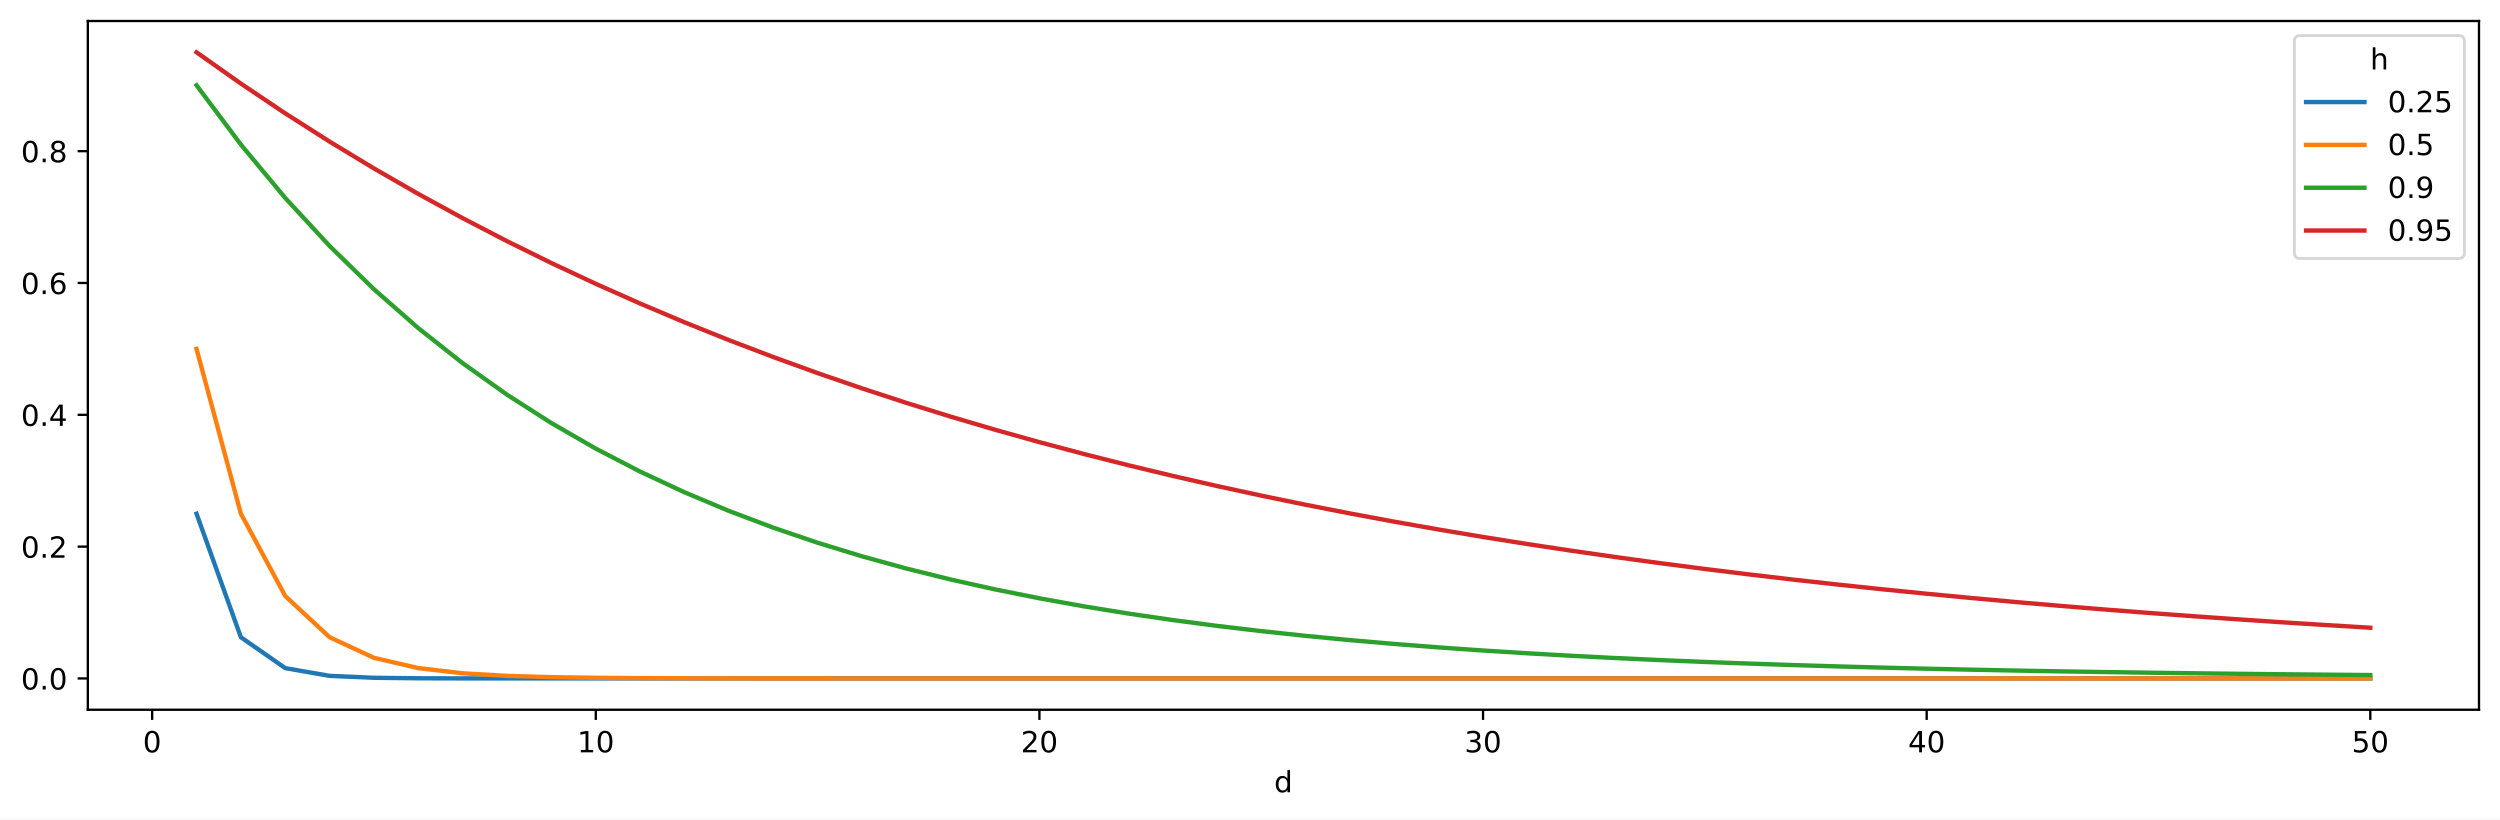
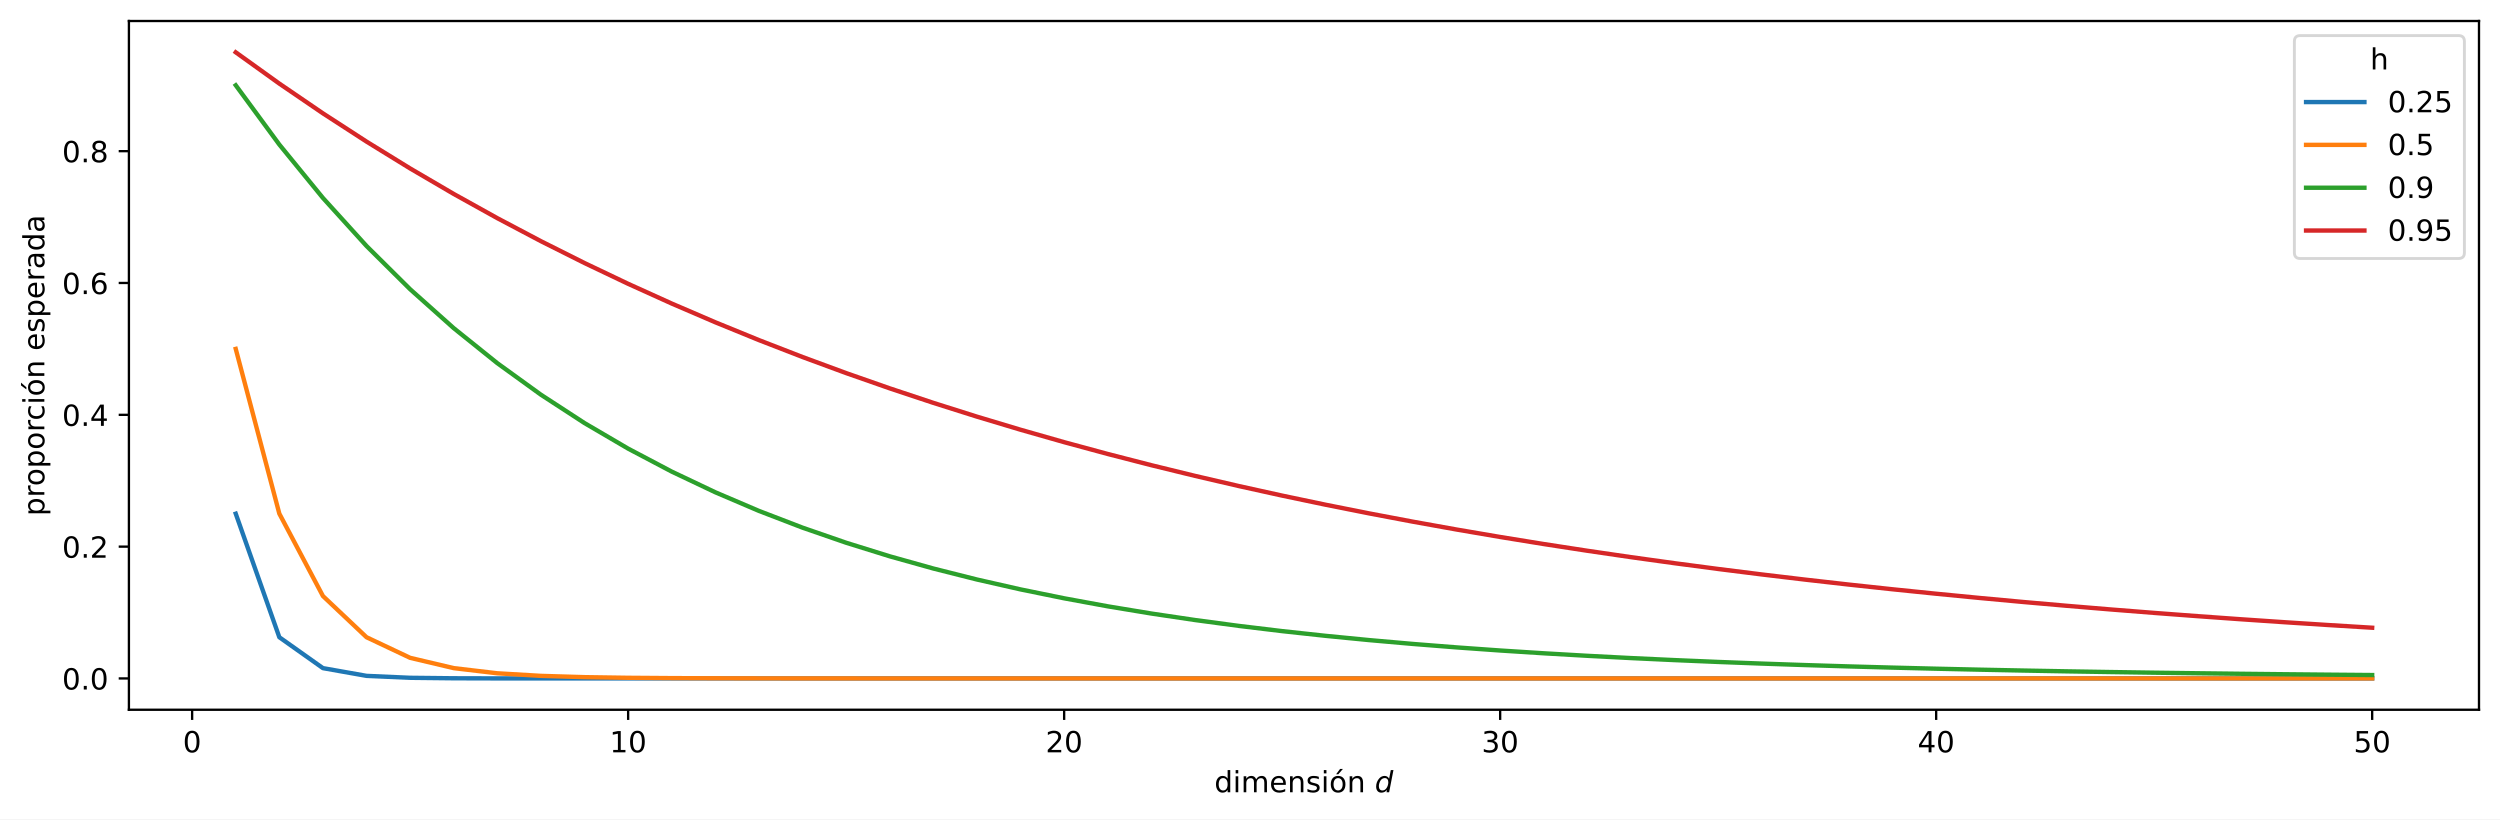
<svg xmlns="http://www.w3.org/2000/svg" xmlns:xlink="http://www.w3.org/1999/xlink" width="856.8pt" height="280.8pt" viewBox="0 0 856.8 280.8" version="1.1">
  <defs>
    <style type="text/css">*{stroke-linejoin: round; stroke-linecap: butt}</style>
  </defs>
  <g id="figure_1">
    <g id="patch_1">
      <path d="M 0 280.8  L 856.8 280.8  L 856.8 0  L 0 0  z " style="fill: #ffffff" />
    </g>
    <g id="axes_1">
      <g id="patch_2">
-         <path d="M 30.103 243.244  L 849.6 243.244  L 849.6 7.2  L 30.103 7.2  z " style="fill: #ffffff" />
+         <path d="M 44.181 243.244  L 849.6 243.244  L 849.6 7.2  L 44.181 7.2  z " style="fill: #ffffff" />
      </g>
      <g id="matplotlib.axis_1">
        <g id="xtick_1">
          <g id="line2d_1">
            <defs>
              <path id="m38f3b05bbe" d="M 0 0  L 0 3.5  " style="stroke: #000000; stroke-width: 0.8" />
            </defs>
            <g>
-               <use xlink:href="#m38f3b05bbe" x="52.149" y="243.244" style="stroke: #000000; stroke-width: 0.8" />
+               <use xlink:href="#m38f3b05bbe" x="65.848" y="243.244" style="stroke: #000000; stroke-width: 0.8" />
            </g>
          </g>
          <g id="text_1">
-             <g transform="translate(48.96771 257.8422) scale(0.1 -0.1)">
+             <g transform="translate(62.66711 257.8422) scale(0.1 -0.1)">
              <defs>
                <path id="DejaVuSans-30" d="M 2034 4250  Q 1547 4250 1301 3770  Q 1056 3291 1056 2328  Q 1056 1369 1301 889  Q 1547 409 2034 409  Q 2525 409 2770 889  Q 3016 1369 3016 2328  Q 3016 3291 2770 3770  Q 2525 4250 2034 4250  z M 2034 4750  Q 2819 4750 3233 4129  Q 3647 3509 3647 2328  Q 3647 1150 3233 529  Q 2819 -91 2034 -91  Q 1250 -91 836 529  Q 422 1150 422 2328  Q 422 3509 836 4129  Q 1250 4750 2034 4750  z " transform="scale(0.015625)" />
              </defs>
              <use xlink:href="#DejaVuSans-30" />
            </g>
          </g>
        </g>
        <g id="xtick_2">
          <g id="line2d_2">
            <g>
-               <use xlink:href="#m38f3b05bbe" x="204.189" y="243.244" style="stroke: #000000; stroke-width: 0.8" />
+               <use xlink:href="#m38f3b05bbe" x="215.277" y="243.244" style="stroke: #000000; stroke-width: 0.8" />
            </g>
          </g>
          <g id="text_2">
-             <g transform="translate(197.8267 257.8422) scale(0.1 -0.1)">
+             <g transform="translate(208.9142 257.8422) scale(0.1 -0.1)">
              <defs>
                <path id="DejaVuSans-31" d="M 794 531  L 1825 531  L 1825 4091  L 703 3866  L 703 4441  L 1819 4666  L 2450 4666  L 2450 531  L 3481 531  L 3481 0  L 794 0  L 794 531  z " transform="scale(0.015625)" />
              </defs>
              <use xlink:href="#DejaVuSans-31" />
              <use xlink:href="#DejaVuSans-30" transform="translate(63.62305 0)" />
            </g>
          </g>
        </g>
        <g id="xtick_3">
          <g id="line2d_3">
            <g>
-               <use xlink:href="#m38f3b05bbe" x="356.229" y="243.244" style="stroke: #000000; stroke-width: 0.8" />
+               <use xlink:href="#m38f3b05bbe" x="364.705" y="243.244" style="stroke: #000000; stroke-width: 0.8" />
            </g>
          </g>
          <g id="text_3">
-             <g transform="translate(349.8669 257.8422) scale(0.1 -0.1)">
+             <g transform="translate(358.3425 257.8422) scale(0.1 -0.1)">
              <defs>
                <path id="DejaVuSans-32" d="M 1228 531  L 3431 531  L 3431 0  L 469 0  L 469 531  Q 828 903 1448 1529  Q 2069 2156 2228 2338  Q 2531 2678 2651 2914  Q 2772 3150 2772 3378  Q 2772 3750 2511 3984  Q 2250 4219 1831 4219  Q 1534 4219 1204 4116  Q 875 4013 500 3803  L 500 4441  Q 881 4594 1212 4672  Q 1544 4750 1819 4750  Q 2544 4750 2975 4387  Q 3406 4025 3406 3419  Q 3406 3131 3298 2873  Q 3191 2616 2906 2266  Q 2828 2175 2409 1742  Q 1991 1309 1228 531  z " transform="scale(0.015625)" />
              </defs>
              <use xlink:href="#DejaVuSans-32" />
              <use xlink:href="#DejaVuSans-30" transform="translate(63.62305 0)" />
            </g>
          </g>
        </g>
        <g id="xtick_4">
          <g id="line2d_4">
            <g>
-               <use xlink:href="#m38f3b05bbe" x="508.27" y="243.244" style="stroke: #000000; stroke-width: 0.8" />
+               <use xlink:href="#m38f3b05bbe" x="514.133" y="243.244" style="stroke: #000000; stroke-width: 0.8" />
            </g>
          </g>
          <g id="text_4">
-             <g transform="translate(501.9072 257.8422) scale(0.1 -0.1)">
+             <g transform="translate(507.7709 257.8422) scale(0.1 -0.1)">
              <defs>
                <path id="DejaVuSans-33" d="M 2597 2516  Q 3050 2419 3304 2112  Q 3559 1806 3559 1356  Q 3559 666 3084 287  Q 2609 -91 1734 -91  Q 1441 -91 1130 -33  Q 819 25 488 141  L 488 750  Q 750 597 1062 519  Q 1375 441 1716 441  Q 2309 441 2620 675  Q 2931 909 2931 1356  Q 2931 1769 2642 2001  Q 2353 2234 1838 2234  L 1294 2234  L 1294 2753  L 1863 2753  Q 2328 2753 2575 2939  Q 2822 3125 2822 3475  Q 2822 3834 2567 4026  Q 2313 4219 1838 4219  Q 1578 4219 1281 4162  Q 984 4106 628 3988  L 628 4550  Q 988 4650 1302 4700  Q 1616 4750 1894 4750  Q 2613 4750 3031 4423  Q 3450 4097 3450 3541  Q 3450 3153 3228 2886  Q 3006 2619 2597 2516  z " transform="scale(0.015625)" />
              </defs>
              <use xlink:href="#DejaVuSans-33" />
              <use xlink:href="#DejaVuSans-30" transform="translate(63.62305 0)" />
            </g>
          </g>
        </g>
        <g id="xtick_5">
          <g id="line2d_5">
            <g>
-               <use xlink:href="#m38f3b05bbe" x="660.31" y="243.244" style="stroke: #000000; stroke-width: 0.8" />
+               <use xlink:href="#m38f3b05bbe" x="663.562" y="243.244" style="stroke: #000000; stroke-width: 0.8" />
            </g>
          </g>
          <g id="text_5">
-             <g transform="translate(653.9474 257.8422) scale(0.1 -0.1)">
+             <g transform="translate(657.1992 257.8422) scale(0.1 -0.1)">
              <defs>
                <path id="DejaVuSans-34" d="M 2419 4116  L 825 1625  L 2419 1625  L 2419 4116  z M 2253 4666  L 3047 4666  L 3047 1625  L 3713 1625  L 3713 1100  L 3047 1100  L 3047 0  L 2419 0  L 2419 1100  L 313 1100  L 313 1709  L 2253 4666  z " transform="scale(0.015625)" />
              </defs>
              <use xlink:href="#DejaVuSans-34" />
              <use xlink:href="#DejaVuSans-30" transform="translate(63.62305 0)" />
            </g>
          </g>
        </g>
        <g id="xtick_6">
          <g id="line2d_6">
            <g>
-               <use xlink:href="#m38f3b05bbe" x="812.35" y="243.244" style="stroke: #000000; stroke-width: 0.8" />
+               <use xlink:href="#m38f3b05bbe" x="812.99" y="243.244" style="stroke: #000000; stroke-width: 0.8" />
            </g>
          </g>
          <g id="text_6">
-             <g transform="translate(805.9876 257.8422) scale(0.1 -0.1)">
+             <g transform="translate(806.6276 257.8422) scale(0.1 -0.1)">
              <defs>
                <path id="DejaVuSans-35" d="M 691 4666  L 3169 4666  L 3169 4134  L 1269 4134  L 1269 2991  Q 1406 3038 1543 3061  Q 1681 3084 1819 3084  Q 2600 3084 3056 2656  Q 3513 2228 3513 1497  Q 3513 744 3044 326  Q 2575 -91 1722 -91  Q 1428 -91 1123 -41  Q 819 9 494 109  L 494 744  Q 775 591 1075 516  Q 1375 441 1709 441  Q 2250 441 2565 725  Q 2881 1009 2881 1497  Q 2881 1984 2565 2268  Q 2250 2553 1709 2553  Q 1456 2553 1204 2497  Q 953 2441 691 2322  L 691 4666  z " transform="scale(0.015625)" />
              </defs>
              <use xlink:href="#DejaVuSans-35" />
              <use xlink:href="#DejaVuSans-30" transform="translate(63.62305 0)" />
            </g>
          </g>
        </g>
        <g id="text_7">
-           <g transform="translate(436.6773 271.5203) scale(0.1 -0.1)">
+           <g transform="translate(416.1906 271.5203) scale(0.1 -0.1)">
            <defs>
              <path id="DejaVuSans-64" d="M 2906 2969  L 2906 4863  L 3481 4863  L 3481 0  L 2906 0  L 2906 525  Q 2725 213 2448 61  Q 2172 -91 1784 -91  Q 1150 -91 751 415  Q 353 922 353 1747  Q 353 2572 751 3078  Q 1150 3584 1784 3584  Q 2172 3584 2448 3432  Q 2725 3281 2906 2969  z M 947 1747  Q 947 1113 1208 752  Q 1469 391 1925 391  Q 2381 391 2643 752  Q 2906 1113 2906 1747  Q 2906 2381 2643 2742  Q 2381 3103 1925 3103  Q 1469 3103 1208 2742  Q 947 2381 947 1747  z " transform="scale(0.015625)" />
-             </defs>
-             <use xlink:href="#DejaVuSans-64" />
+               <path id="DejaVuSans-69" d="M 603 3500  L 1178 3500  L 1178 0  L 603 0  L 603 3500  z M 603 4863  L 1178 4863  L 1178 4134  L 603 4134  L 603 4863  z " transform="scale(0.015625)" />
+               <path id="DejaVuSans-6d" d="M 3328 2828  Q 3544 3216 3844 3400  Q 4144 3584 4550 3584  Q 5097 3584 5394 3201  Q 5691 2819 5691 2113  L 5691 0  L 5113 0  L 5113 2094  Q 5113 2597 4934 2840  Q 4756 3084 4391 3084  Q 3944 3084 3684 2787  Q 3425 2491 3425 1978  L 3425 0  L 2847 0  L 2847 2094  Q 2847 2600 2669 2842  Q 2491 3084 2119 3084  Q 1678 3084 1418 2786  Q 1159 2488 1159 1978  L 1159 0  L 581 0  L 581 3500  L 1159 3500  L 1159 2956  Q 1356 3278 1631 3431  Q 1906 3584 2284 3584  Q 2666 3584 2933 3390  Q 3200 3197 3328 2828  z " transform="scale(0.015625)" />
+               <path id="DejaVuSans-65" d="M 3597 1894  L 3597 1613  L 953 1613  Q 991 1019 1311 708  Q 1631 397 2203 397  Q 2534 397 2845 478  Q 3156 559 3463 722  L 3463 178  Q 3153 47 2828 -22  Q 2503 -91 2169 -91  Q 1331 -91 842 396  Q 353 884 353 1716  Q 353 2575 817 3079  Q 1281 3584 2069 3584  Q 2775 3584 3186 3129  Q 3597 2675 3597 1894  z M 3022 2063  Q 3016 2534 2758 2815  Q 2500 3097 2075 3097  Q 1594 3097 1305 2825  Q 1016 2553 972 2059  L 3022 2063  z " transform="scale(0.015625)" />
+               <path id="DejaVuSans-6e" d="M 3513 2113  L 3513 0  L 2938 0  L 2938 2094  Q 2938 2591 2744 2837  Q 2550 3084 2163 3084  Q 1697 3084 1428 2787  Q 1159 2491 1159 1978  L 1159 0  L 581 0  L 581 3500  L 1159 3500  L 1159 2956  Q 1366 3272 1645 3428  Q 1925 3584 2291 3584  Q 2894 3584 3203 3211  Q 3513 2838 3513 2113  z " transform="scale(0.015625)" />
+               <path id="DejaVuSans-73" d="M 2834 3397  L 2834 2853  Q 2591 2978 2328 3040  Q 2066 3103 1784 3103  Q 1356 3103 1142 2972  Q 928 2841 928 2578  Q 928 2378 1081 2264  Q 1234 2150 1697 2047  L 1894 2003  Q 2506 1872 2764 1633  Q 3022 1394 3022 966  Q 3022 478 2636 193  Q 2250 -91 1575 -91  Q 1294 -91 989 -36  Q 684 19 347 128  L 347 722  Q 666 556 975 473  Q 1284 391 1588 391  Q 1994 391 2212 530  Q 2431 669 2431 922  Q 2431 1156 2273 1281  Q 2116 1406 1581 1522  L 1381 1569  Q 847 1681 609 1914  Q 372 2147 372 2553  Q 372 3047 722 3315  Q 1072 3584 1716 3584  Q 2034 3584 2315 3537  Q 2597 3491 2834 3397  z " transform="scale(0.015625)" />
+               <path id="DejaVuSans-f3" d="M 1959 3097  Q 1497 3097 1228 2736  Q 959 2375 959 1747  Q 959 1119 1226 758  Q 1494 397 1959 397  Q 2419 397 2687 759  Q 2956 1122 2956 1747  Q 2956 2369 2687 2733  Q 2419 3097 1959 3097  z M 1959 3584  Q 2709 3584 3137 3096  Q 3566 2609 3566 1747  Q 3566 888 3137 398  Q 2709 -91 1959 -91  Q 1206 -91 779 398  Q 353 888 353 1747  Q 353 2609 779 3096  Q 1206 3584 1959 3584  z M 2394 5119  L 3016 5119  L 1998 3944  L 1519 3944  L 2394 5119  z " transform="scale(0.015625)" />
+               <path id="DejaVuSans-20" transform="scale(0.015625)" />
+               <path id="DejaVuSans-Oblique-64" d="M 2675 525  Q 2444 222 2128 65  Q 1813 -91 1428 -91  Q 903 -91 598 267  Q 294 625 294 1247  Q 294 1766 478 2236  Q 663 2706 1013 3078  Q 1244 3325 1534 3454  Q 1825 3584 2144 3584  Q 2481 3584 2739 3421  Q 2997 3259 3138 2956  L 3513 4863  L 4091 4863  L 3144 0  L 2566 0  L 2675 525  z M 891 1350  Q 891 897 1095 644  Q 1300 391 1663 391  Q 1931 391 2161 520  Q 2391 650 2566 903  Q 2750 1166 2856 1509  Q 2963 1853 2963 2188  Q 2963 2622 2758 2865  Q 2553 3109 2194 3109  Q 1922 3109 1687 2981  Q 1453 2853 1288 2613  Q 1106 2353 998 2009  Q 891 1666 891 1350  z " transform="scale(0.015625)" />
+             </defs>
+             <use xlink:href="#DejaVuSans-64" transform="translate(0 0.015625)" />
+             <use xlink:href="#DejaVuSans-69" transform="translate(63.47656 0.015625)" />
+             <use xlink:href="#DejaVuSans-6d" transform="translate(91.25977 0.015625)" />
+             <use xlink:href="#DejaVuSans-65" transform="translate(188.6719 0.015625)" />
+             <use xlink:href="#DejaVuSans-6e" transform="translate(250.1953 0.015625)" />
+             <use xlink:href="#DejaVuSans-73" transform="translate(313.5742 0.015625)" />
+             <use xlink:href="#DejaVuSans-69" transform="translate(365.6738 0.015625)" />
+             <use xlink:href="#DejaVuSans-f3" transform="translate(393.457 0.015625)" />
+             <use xlink:href="#DejaVuSans-6e" transform="translate(454.6387 0.015625)" />
+             <use xlink:href="#DejaVuSans-20" transform="translate(518.0176 0.015625)" />
+             <use xlink:href="#DejaVuSans-Oblique-64" transform="translate(549.8047 0.015625)" />
          </g>
        </g>
      </g>
      <g id="matplotlib.axis_2">
        <g id="ytick_1">
          <g id="line2d_7">
            <defs>
              <path id="mbd2f377c6c" d="M 0 0  L -3.5 0  " style="stroke: #000000; stroke-width: 0.8" />
            </defs>
            <g>
-               <use xlink:href="#mbd2f377c6c" x="30.103" y="232.514" style="stroke: #000000; stroke-width: 0.8" />
+               <use xlink:href="#mbd2f377c6c" x="44.181" y="232.514" style="stroke: #000000; stroke-width: 0.8" />
            </g>
          </g>
          <g id="text_8">
-             <g transform="translate(7.2 236.3137) scale(0.1 -0.1)">
+             <g transform="translate(21.27812 236.3137) scale(0.1 -0.1)">
              <defs>
                <path id="DejaVuSans-2e" d="M 684 794  L 1344 794  L 1344 0  L 684 0  L 684 794  z " transform="scale(0.015625)" />
              </defs>
              <use xlink:href="#DejaVuSans-30" />
              <use xlink:href="#DejaVuSans-2e" transform="translate(63.62305 0)" />
              <use xlink:href="#DejaVuSans-30" transform="translate(95.41016 0)" />
            </g>
          </g>
        </g>
        <g id="ytick_2">
          <g id="line2d_8">
            <g>
-               <use xlink:href="#mbd2f377c6c" x="30.103" y="187.339" style="stroke: #000000; stroke-width: 0.8" />
+               <use xlink:href="#mbd2f377c6c" x="44.181" y="187.339" style="stroke: #000000; stroke-width: 0.8" />
            </g>
          </g>
          <g id="text_9">
-             <g transform="translate(7.2 191.1379) scale(0.1 -0.1)">
+             <g transform="translate(21.27812 191.1379) scale(0.1 -0.1)">
              <use xlink:href="#DejaVuSans-30" />
              <use xlink:href="#DejaVuSans-2e" transform="translate(63.62305 0)" />
              <use xlink:href="#DejaVuSans-32" transform="translate(95.41016 0)" />
            </g>
          </g>
        </g>
        <g id="ytick_3">
          <g id="line2d_9">
            <g>
-               <use xlink:href="#mbd2f377c6c" x="30.103" y="142.163" style="stroke: #000000; stroke-width: 0.8" />
+               <use xlink:href="#mbd2f377c6c" x="44.181" y="142.163" style="stroke: #000000; stroke-width: 0.8" />
            </g>
          </g>
          <g id="text_10">
-             <g transform="translate(7.2 145.962) scale(0.1 -0.1)">
+             <g transform="translate(21.27812 145.962) scale(0.1 -0.1)">
              <use xlink:href="#DejaVuSans-30" />
              <use xlink:href="#DejaVuSans-2e" transform="translate(63.62305 0)" />
              <use xlink:href="#DejaVuSans-34" transform="translate(95.41016 0)" />
            </g>
          </g>
        </g>
        <g id="ytick_4">
          <g id="line2d_10">
            <g>
-               <use xlink:href="#mbd2f377c6c" x="30.103" y="96.987" style="stroke: #000000; stroke-width: 0.8" />
+               <use xlink:href="#mbd2f377c6c" x="44.181" y="96.987" style="stroke: #000000; stroke-width: 0.8" />
            </g>
          </g>
          <g id="text_11">
-             <g transform="translate(7.2 100.7862) scale(0.1 -0.1)">
+             <g transform="translate(21.27812 100.7862) scale(0.1 -0.1)">
              <defs>
                <path id="DejaVuSans-36" d="M 2113 2584  Q 1688 2584 1439 2293  Q 1191 2003 1191 1497  Q 1191 994 1439 701  Q 1688 409 2113 409  Q 2538 409 2786 701  Q 3034 994 3034 1497  Q 3034 2003 2786 2293  Q 2538 2584 2113 2584  z M 3366 4563  L 3366 3988  Q 3128 4100 2886 4159  Q 2644 4219 2406 4219  Q 1781 4219 1451 3797  Q 1122 3375 1075 2522  Q 1259 2794 1537 2939  Q 1816 3084 2150 3084  Q 2853 3084 3261 2657  Q 3669 2231 3669 1497  Q 3669 778 3244 343  Q 2819 -91 2113 -91  Q 1303 -91 875 529  Q 447 1150 447 2328  Q 447 3434 972 4092  Q 1497 4750 2381 4750  Q 2619 4750 2861 4703  Q 3103 4656 3366 4563  z " transform="scale(0.015625)" />
              </defs>
              <use xlink:href="#DejaVuSans-30" />
              <use xlink:href="#DejaVuSans-2e" transform="translate(63.62305 0)" />
              <use xlink:href="#DejaVuSans-36" transform="translate(95.41016 0)" />
            </g>
          </g>
        </g>
        <g id="ytick_5">
          <g id="line2d_11">
            <g>
-               <use xlink:href="#mbd2f377c6c" x="30.103" y="51.811" style="stroke: #000000; stroke-width: 0.8" />
+               <use xlink:href="#mbd2f377c6c" x="44.181" y="51.811" style="stroke: #000000; stroke-width: 0.8" />
            </g>
          </g>
          <g id="text_12">
-             <g transform="translate(7.2 55.61036) scale(0.1 -0.1)">
+             <g transform="translate(21.27812 55.61036) scale(0.1 -0.1)">
              <defs>
                <path id="DejaVuSans-38" d="M 2034 2216  Q 1584 2216 1326 1975  Q 1069 1734 1069 1313  Q 1069 891 1326 650  Q 1584 409 2034 409  Q 2484 409 2743 651  Q 3003 894 3003 1313  Q 3003 1734 2745 1975  Q 2488 2216 2034 2216  z M 1403 2484  Q 997 2584 770 2862  Q 544 3141 544 3541  Q 544 4100 942 4425  Q 1341 4750 2034 4750  Q 2731 4750 3128 4425  Q 3525 4100 3525 3541  Q 3525 3141 3298 2862  Q 3072 2584 2669 2484  Q 3125 2378 3379 2068  Q 3634 1759 3634 1313  Q 3634 634 3220 271  Q 2806 -91 2034 -91  Q 1263 -91 848 271  Q 434 634 434 1313  Q 434 1759 690 2068  Q 947 2378 1403 2484  z M 1172 3481  Q 1172 3119 1398 2916  Q 1625 2713 2034 2713  Q 2441 2713 2670 2916  Q 2900 3119 2900 3481  Q 2900 3844 2670 4047  Q 2441 4250 2034 4250  Q 1625 4250 1398 4047  Q 1172 3844 1172 3481  z " transform="scale(0.015625)" />
              </defs>
              <use xlink:href="#DejaVuSans-30" />
              <use xlink:href="#DejaVuSans-2e" transform="translate(63.62305 0)" />
              <use xlink:href="#DejaVuSans-38" transform="translate(95.41016 0)" />
            </g>
          </g>
        </g>
+         <g id="text_13">
+           <g transform="translate(15.19844 176.8203) rotate(-90) scale(0.1 -0.1)">
+             <defs>
+               <path id="DejaVuSans-70" d="M 1159 525  L 1159 -1331  L 581 -1331  L 581 3500  L 1159 3500  L 1159 2969  Q 1341 3281 1617 3432  Q 1894 3584 2278 3584  Q 2916 3584 3314 3078  Q 3713 2572 3713 1747  Q 3713 922 3314 415  Q 2916 -91 2278 -91  Q 1894 -91 1617 61  Q 1341 213 1159 525  z M 3116 1747  Q 3116 2381 2855 2742  Q 2594 3103 2138 3103  Q 1681 3103 1420 2742  Q 1159 2381 1159 1747  Q 1159 1113 1420 752  Q 1681 391 2138 391  Q 2594 391 2855 752  Q 3116 1113 3116 1747  z " transform="scale(0.015625)" />
+               <path id="DejaVuSans-72" d="M 2631 2963  Q 2534 3019 2420 3045  Q 2306 3072 2169 3072  Q 1681 3072 1420 2755  Q 1159 2438 1159 1844  L 1159 0  L 581 0  L 581 3500  L 1159 3500  L 1159 2956  Q 1341 3275 1631 3429  Q 1922 3584 2338 3584  Q 2397 3584 2469 3576  Q 2541 3569 2628 3553  L 2631 2963  z " transform="scale(0.015625)" />
+               <path id="DejaVuSans-6f" d="M 1959 3097  Q 1497 3097 1228 2736  Q 959 2375 959 1747  Q 959 1119 1226 758  Q 1494 397 1959 397  Q 2419 397 2687 759  Q 2956 1122 2956 1747  Q 2956 2369 2687 2733  Q 2419 3097 1959 3097  z M 1959 3584  Q 2709 3584 3137 3096  Q 3566 2609 3566 1747  Q 3566 888 3137 398  Q 2709 -91 1959 -91  Q 1206 -91 779 398  Q 353 888 353 1747  Q 353 2609 779 3096  Q 1206 3584 1959 3584  z " transform="scale(0.015625)" />
+               <path id="DejaVuSans-63" d="M 3122 3366  L 3122 2828  Q 2878 2963 2633 3030  Q 2388 3097 2138 3097  Q 1578 3097 1268 2742  Q 959 2388 959 1747  Q 959 1106 1268 751  Q 1578 397 2138 397  Q 2388 397 2633 464  Q 2878 531 3122 666  L 3122 134  Q 2881 22 2623 -34  Q 2366 -91 2075 -91  Q 1284 -91 818 406  Q 353 903 353 1747  Q 353 2603 823 3093  Q 1294 3584 2113 3584  Q 2378 3584 2631 3529  Q 2884 3475 3122 3366  z " transform="scale(0.015625)" />
+               <path id="DejaVuSans-61" d="M 2194 1759  Q 1497 1759 1228 1600  Q 959 1441 959 1056  Q 959 750 1161 570  Q 1363 391 1709 391  Q 2188 391 2477 730  Q 2766 1069 2766 1631  L 2766 1759  L 2194 1759  z M 3341 1997  L 3341 0  L 2766 0  L 2766 531  Q 2569 213 2275 61  Q 1981 -91 1556 -91  Q 1019 -91 701 211  Q 384 513 384 1019  Q 384 1609 779 1909  Q 1175 2209 1959 2209  L 2766 2209  L 2766 2266  Q 2766 2663 2505 2880  Q 2244 3097 1772 3097  Q 1472 3097 1187 3025  Q 903 2953 641 2809  L 641 3341  Q 956 3463 1253 3523  Q 1550 3584 1831 3584  Q 2591 3584 2966 3190  Q 3341 2797 3341 1997  z " transform="scale(0.015625)" />
+             </defs>
+             <use xlink:href="#DejaVuSans-70" />
+             <use xlink:href="#DejaVuSans-72" transform="translate(63.47656 0)" />
+             <use xlink:href="#DejaVuSans-6f" transform="translate(102.3398 0)" />
+             <use xlink:href="#DejaVuSans-70" transform="translate(163.5215 0)" />
+             <use xlink:href="#DejaVuSans-6f" transform="translate(226.998 0)" />
+             <use xlink:href="#DejaVuSans-72" transform="translate(288.1797 0)" />
+             <use xlink:href="#DejaVuSans-63" transform="translate(327.043 0)" />
+             <use xlink:href="#DejaVuSans-69" transform="translate(382.0234 0)" />
+             <use xlink:href="#DejaVuSans-f3" transform="translate(409.8066 0)" />
+             <use xlink:href="#DejaVuSans-6e" transform="translate(470.9883 0)" />
+             <use xlink:href="#DejaVuSans-20" transform="translate(534.3672 0)" />
+             <use xlink:href="#DejaVuSans-65" transform="translate(566.1543 0)" />
+             <use xlink:href="#DejaVuSans-73" transform="translate(627.6777 0)" />
+             <use xlink:href="#DejaVuSans-70" transform="translate(679.7773 0)" />
+             <use xlink:href="#DejaVuSans-65" transform="translate(743.2539 0)" />
+             <use xlink:href="#DejaVuSans-72" transform="translate(804.7773 0)" />
+             <use xlink:href="#DejaVuSans-61" transform="translate(845.8906 0)" />
+             <use xlink:href="#DejaVuSans-64" transform="translate(907.1699 0)" />
+             <use xlink:href="#DejaVuSans-61" transform="translate(970.6465 0)" />
+           </g>
+         </g>
      </g>
      <g id="line2d_12">
-         <path d="M 67.353 176.045  L 82.557 218.397  L 97.761 228.985  L 112.965 231.632  L 128.169 232.294  L 143.373 232.459  L 158.577 232.501  L 173.781 232.511  L 188.985 232.514  L 204.189 232.514  L 219.393 232.514  L 234.597 232.514  L 249.801 232.514  L 265.005 232.514  L 280.209 232.514  L 295.413 232.514  L 310.617 232.514  L 325.821 232.514  L 341.025 232.514  L 356.229 232.514  L 371.433 232.514  L 386.637 232.514  L 401.842 232.514  L 417.046 232.514  L 432.25 232.514  L 447.454 232.514  L 462.658 232.514  L 477.862 232.514  L 493.066 232.514  L 508.27 232.514  L 523.474 232.514  L 538.678 232.514  L 553.882 232.514  L 569.086 232.514  L 584.29 232.514  L 599.494 232.514  L 614.698 232.514  L 629.902 232.514  L 645.106 232.514  L 660.31 232.514  L 675.514 232.514  L 690.718 232.514  L 705.922 232.514  L 721.126 232.514  L 736.33 232.514  L 751.534 232.514  L 766.738 232.514  L 781.942 232.514  L 797.146 232.514  L 812.35 232.514  " clip-path="url(#pfe2e37980f)" style="fill: none; stroke: #1f77b4; stroke-width: 1.5; stroke-linecap: square" />
+         <path d="M 80.791 176.045  L 95.734 218.397  L 110.677 228.985  L 125.62 231.632  L 140.563 232.294  L 155.505 232.459  L 170.448 232.501  L 185.391 232.511  L 200.334 232.514  L 215.277 232.514  L 230.22 232.514  L 245.162 232.514  L 260.105 232.514  L 275.048 232.514  L 289.991 232.514  L 304.934 232.514  L 319.877 232.514  L 334.819 232.514  L 349.762 232.514  L 364.705 232.514  L 379.648 232.514  L 394.591 232.514  L 409.534 232.514  L 424.476 232.514  L 439.419 232.514  L 454.362 232.514  L 469.305 232.514  L 484.248 232.514  L 499.191 232.514  L 514.133 232.514  L 529.076 232.514  L 544.019 232.514  L 558.962 232.514  L 573.905 232.514  L 588.848 232.514  L 603.79 232.514  L 618.733 232.514  L 633.676 232.514  L 648.619 232.514  L 663.562 232.514  L 678.505 232.514  L 693.447 232.514  L 708.39 232.514  L 723.333 232.514  L 738.276 232.514  L 753.219 232.514  L 768.162 232.514  L 783.104 232.514  L 798.047 232.514  L 812.99 232.514  " clip-path="url(#pba333df873)" style="fill: none; stroke: #1f77b4; stroke-width: 1.5; stroke-linecap: square" />
      </g>
      <g id="line2d_13">
-         <path d="M 67.353 119.575  L 82.557 176.045  L 97.761 204.28  L 112.965 218.397  L 128.169 225.456  L 143.373 228.985  L 158.577 230.75  L 173.781 231.632  L 188.985 232.073  L 204.189 232.294  L 219.393 232.404  L 234.597 232.459  L 249.801 232.487  L 265.005 232.501  L 280.209 232.508  L 295.413 232.511  L 310.617 232.513  L 325.821 232.514  L 341.025 232.514  L 356.229 232.514  L 371.433 232.514  L 386.637 232.514  L 401.842 232.514  L 417.046 232.514  L 432.25 232.514  L 447.454 232.514  L 462.658 232.514  L 477.862 232.514  L 493.066 232.514  L 508.27 232.514  L 523.474 232.514  L 538.678 232.514  L 553.882 232.514  L 569.086 232.514  L 584.29 232.514  L 599.494 232.514  L 614.698 232.514  L 629.902 232.514  L 645.106 232.514  L 660.31 232.514  L 675.514 232.514  L 690.718 232.514  L 705.922 232.514  L 721.126 232.514  L 736.33 232.514  L 751.534 232.514  L 766.738 232.514  L 781.942 232.514  L 797.146 232.514  L 812.35 232.514  " clip-path="url(#pfe2e37980f)" style="fill: none; stroke: #ff7f0e; stroke-width: 1.5; stroke-linecap: square" />
+         <path d="M 80.791 119.575  L 95.734 176.045  L 110.677 204.28  L 125.62 218.397  L 140.563 225.456  L 155.505 228.985  L 170.448 230.75  L 185.391 231.632  L 200.334 232.073  L 215.277 232.294  L 230.22 232.404  L 245.162 232.459  L 260.105 232.487  L 275.048 232.501  L 289.991 232.508  L 304.934 232.511  L 319.877 232.513  L 334.819 232.514  L 349.762 232.514  L 364.705 232.514  L 379.648 232.514  L 394.591 232.514  L 409.534 232.514  L 424.476 232.514  L 439.419 232.514  L 454.362 232.514  L 469.305 232.514  L 484.248 232.514  L 499.191 232.514  L 514.133 232.514  L 529.076 232.514  L 544.019 232.514  L 558.962 232.514  L 573.905 232.514  L 588.848 232.514  L 603.79 232.514  L 618.733 232.514  L 633.676 232.514  L 648.619 232.514  L 663.562 232.514  L 678.505 232.514  L 693.447 232.514  L 708.39 232.514  L 723.333 232.514  L 738.276 232.514  L 753.219 232.514  L 768.162 232.514  L 783.104 232.514  L 798.047 232.514  L 812.99 232.514  " clip-path="url(#pba333df873)" style="fill: none; stroke: #ff7f0e; stroke-width: 1.5; stroke-linecap: square" />
      </g>
      <g id="line2d_14">
-         <path d="M 67.353 29.223  L 82.557 49.552  L 97.761 67.849  L 112.965 84.315  L 128.169 99.135  L 143.373 112.473  L 158.577 124.477  L 173.781 135.281  L 188.985 145.004  L 204.189 153.755  L 219.393 161.631  L 234.597 168.72  L 249.801 175.099  L 265.005 180.841  L 280.209 186.008  L 295.413 190.659  L 310.617 194.844  L 325.821 198.611  L 341.025 202.002  L 356.229 205.053  L 371.433 207.799  L 386.637 210.271  L 401.842 212.495  L 417.046 214.497  L 432.25 216.299  L 447.454 217.92  L 462.658 219.38  L 477.862 220.693  L 493.066 221.875  L 508.27 222.939  L 523.474 223.897  L 538.678 224.759  L 553.882 225.534  L 569.086 226.232  L 584.29 226.86  L 599.494 227.426  L 614.698 227.935  L 629.902 228.393  L 645.106 228.805  L 660.31 229.176  L 675.514 229.51  L 690.718 229.81  L 705.922 230.081  L 721.126 230.324  L 736.33 230.543  L 751.534 230.74  L 766.738 230.918  L 781.942 231.077  L 797.146 231.221  L 812.35 231.35  " clip-path="url(#pfe2e37980f)" style="fill: none; stroke: #2ca02c; stroke-width: 1.5; stroke-linecap: square" />
+         <path d="M 80.791 29.223  L 95.734 49.552  L 110.677 67.849  L 125.62 84.315  L 140.563 99.135  L 155.505 112.473  L 170.448 124.477  L 185.391 135.281  L 200.334 145.004  L 215.277 153.755  L 230.22 161.631  L 245.162 168.72  L 260.105 175.099  L 275.048 180.841  L 289.991 186.008  L 304.934 190.659  L 319.877 194.844  L 334.819 198.611  L 349.762 202.002  L 364.705 205.053  L 379.648 207.799  L 394.591 210.271  L 409.534 212.495  L 424.476 214.497  L 439.419 216.299  L 454.362 217.92  L 469.305 219.38  L 484.248 220.693  L 499.191 221.875  L 514.133 222.939  L 529.076 223.897  L 544.019 224.759  L 558.962 225.534  L 573.905 226.232  L 588.848 226.86  L 603.79 227.426  L 618.733 227.935  L 633.676 228.393  L 648.619 228.805  L 663.562 229.176  L 678.505 229.51  L 693.447 229.81  L 708.39 230.081  L 723.333 230.324  L 738.276 230.543  L 753.219 230.74  L 768.162 230.918  L 783.104 231.077  L 798.047 231.221  L 812.99 231.35  " clip-path="url(#pba333df873)" style="fill: none; stroke: #2ca02c; stroke-width: 1.5; stroke-linecap: square" />
      </g>
      <g id="line2d_15">
-         <path d="M 67.353 17.929  L 82.557 28.659  L 97.761 38.851  L 112.965 48.534  L 128.169 57.733  L 143.373 66.473  L 158.577 74.775  L 173.781 82.662  L 188.985 90.154  L 204.189 97.272  L 219.393 104.034  L 234.597 110.458  L 249.801 116.561  L 265.005 122.359  L 280.209 127.867  L 295.413 133.099  L 310.617 138.07  L 325.821 142.792  L 341.025 147.278  L 356.229 151.54  L 371.433 155.589  L 386.637 159.435  L 401.842 163.089  L 417.046 166.56  L 432.25 169.858  L 447.454 172.991  L 462.658 175.967  L 477.862 178.794  L 493.066 181.48  L 508.27 184.032  L 523.474 186.456  L 538.678 188.759  L 553.882 190.947  L 569.086 193.025  L 584.29 195  L 599.494 196.875  L 614.698 198.657  L 629.902 200.35  L 645.106 201.958  L 660.31 203.486  L 675.514 204.938  L 690.718 206.317  L 705.922 207.626  L 721.126 208.871  L 736.33 210.053  L 751.534 211.176  L 766.738 212.243  L 781.942 213.257  L 797.146 214.219  L 812.35 215.134  " clip-path="url(#pfe2e37980f)" style="fill: none; stroke: #d62728; stroke-width: 1.5; stroke-linecap: square" />
+         <path d="M 80.791 17.929  L 95.734 28.659  L 110.677 38.851  L 125.62 48.534  L 140.563 57.733  L 155.505 66.473  L 170.448 74.775  L 185.391 82.662  L 200.334 90.154  L 215.277 97.272  L 230.22 104.034  L 245.162 110.458  L 260.105 116.561  L 275.048 122.359  L 289.991 127.867  L 304.934 133.099  L 319.877 138.07  L 334.819 142.792  L 349.762 147.278  L 364.705 151.54  L 379.648 155.589  L 394.591 159.435  L 409.534 163.089  L 424.476 166.56  L 439.419 169.858  L 454.362 172.991  L 469.305 175.967  L 484.248 178.794  L 499.191 181.48  L 514.133 184.032  L 529.076 186.456  L 544.019 188.759  L 558.962 190.947  L 573.905 193.025  L 588.848 195  L 603.79 196.875  L 618.733 198.657  L 633.676 200.35  L 648.619 201.958  L 663.562 203.486  L 678.505 204.938  L 693.447 206.317  L 708.39 207.626  L 723.333 208.871  L 738.276 210.053  L 753.219 211.176  L 768.162 212.243  L 783.104 213.257  L 798.047 214.219  L 812.99 215.134  " clip-path="url(#pba333df873)" style="fill: none; stroke: #d62728; stroke-width: 1.5; stroke-linecap: square" />
      </g>
      <g id="patch_3">
-         <path d="M 30.103 243.244  L 30.103 7.2  " style="fill: none; stroke: #000000; stroke-width: 0.8; stroke-linejoin: miter; stroke-linecap: square" />
+         <path d="M 44.181 243.244  L 44.181 7.2  " style="fill: none; stroke: #000000; stroke-width: 0.8; stroke-linejoin: miter; stroke-linecap: square" />
      </g>
      <g id="patch_4">
        <path d="M 849.6 243.244  L 849.6 7.2  " style="fill: none; stroke: #000000; stroke-width: 0.8; stroke-linejoin: miter; stroke-linecap: square" />
      </g>
      <g id="patch_5">
-         <path d="M 30.103 243.244  L 849.6 243.244  " style="fill: none; stroke: #000000; stroke-width: 0.8; stroke-linejoin: miter; stroke-linecap: square" />
+         <path d="M 44.181 243.244  L 849.6 243.244  " style="fill: none; stroke: #000000; stroke-width: 0.8; stroke-linejoin: miter; stroke-linecap: square" />
      </g>
      <g id="patch_6">
-         <path d="M 30.103 7.2  L 849.6 7.2  " style="fill: none; stroke: #000000; stroke-width: 0.8; stroke-linejoin: miter; stroke-linecap: square" />
+         <path d="M 44.181 7.2  L 849.6 7.2  " style="fill: none; stroke: #000000; stroke-width: 0.8; stroke-linejoin: miter; stroke-linecap: square" />
      </g>
      <g id="legend_1">
        <g id="patch_7">
          <path d="M 788.334 88.591  L 842.6 88.591  Q 844.6 88.591 844.6 86.591  L 844.6 14.2  Q 844.6 12.2 842.6 12.2  L 788.334 12.2  Q 786.334 12.2 786.334 14.2  L 786.334 86.591  Q 786.334 88.591 788.334 88.591  z " style="fill: #ffffff; opacity: 0.8; stroke: #cccccc; stroke-linejoin: miter" />
        </g>
-         <g id="text_13">
+         <g id="text_14">
          <g transform="translate(812.2984 23.79844) scale(0.1 -0.1)">
            <defs>
              <path id="DejaVuSans-68" d="M 3513 2113  L 3513 0  L 2938 0  L 2938 2094  Q 2938 2591 2744 2837  Q 2550 3084 2163 3084  Q 1697 3084 1428 2787  Q 1159 2491 1159 1978  L 1159 0  L 581 0  L 581 4863  L 1159 4863  L 1159 2956  Q 1366 3272 1645 3428  Q 1925 3584 2291 3584  Q 2894 3584 3203 3211  Q 3513 2838 3513 2113  z " transform="scale(0.015625)" />
            </defs>
            <use xlink:href="#DejaVuSans-68" />
          </g>
        </g>
        <g id="line2d_16">
          <path d="M 790.334 34.977  L 800.334 34.977  L 810.334 34.977  " style="fill: none; stroke: #1f77b4; stroke-width: 1.5; stroke-linecap: square" />
        </g>
-         <g id="text_14">
+         <g id="text_15">
          <g transform="translate(818.3344 38.47656) scale(0.1 -0.1)">
            <use xlink:href="#DejaVuSans-30" />
            <use xlink:href="#DejaVuSans-2e" transform="translate(63.62305 0)" />
            <use xlink:href="#DejaVuSans-32" transform="translate(95.41016 0)" />
            <use xlink:href="#DejaVuSans-35" transform="translate(159.0332 0)" />
          </g>
        </g>
        <g id="line2d_17">
          <path d="M 790.334 49.655  L 800.334 49.655  L 810.334 49.655  " style="fill: none; stroke: #ff7f0e; stroke-width: 1.5; stroke-linecap: square" />
        </g>
-         <g id="text_15">
+         <g id="text_16">
          <g transform="translate(818.3344 53.15469) scale(0.1 -0.1)">
            <use xlink:href="#DejaVuSans-30" />
            <use xlink:href="#DejaVuSans-2e" transform="translate(63.62305 0)" />
            <use xlink:href="#DejaVuSans-35" transform="translate(95.41016 0)" />
          </g>
        </g>
        <g id="line2d_18">
          <path d="M 790.334 64.333  L 800.334 64.333  L 810.334 64.333  " style="fill: none; stroke: #2ca02c; stroke-width: 1.5; stroke-linecap: square" />
        </g>
-         <g id="text_16">
+         <g id="text_17">
          <g transform="translate(818.3344 67.83281) scale(0.1 -0.1)">
            <defs>
              <path id="DejaVuSans-39" d="M 703 97  L 703 672  Q 941 559 1184 500  Q 1428 441 1663 441  Q 2288 441 2617 861  Q 2947 1281 2994 2138  Q 2813 1869 2534 1725  Q 2256 1581 1919 1581  Q 1219 1581 811 2004  Q 403 2428 403 3163  Q 403 3881 828 4315  Q 1253 4750 1959 4750  Q 2769 4750 3195 4129  Q 3622 3509 3622 2328  Q 3622 1225 3098 567  Q 2575 -91 1691 -91  Q 1453 -91 1209 -44  Q 966 3 703 97  z M 1959 2075  Q 2384 2075 2632 2365  Q 2881 2656 2881 3163  Q 2881 3666 2632 3958  Q 2384 4250 1959 4250  Q 1534 4250 1286 3958  Q 1038 3666 1038 3163  Q 1038 2656 1286 2365  Q 1534 2075 1959 2075  z " transform="scale(0.015625)" />
            </defs>
            <use xlink:href="#DejaVuSans-30" />
            <use xlink:href="#DejaVuSans-2e" transform="translate(63.62305 0)" />
            <use xlink:href="#DejaVuSans-39" transform="translate(95.41016 0)" />
          </g>
        </g>
        <g id="line2d_19">
          <path d="M 790.334 79.011  L 800.334 79.011  L 810.334 79.011  " style="fill: none; stroke: #d62728; stroke-width: 1.5; stroke-linecap: square" />
        </g>
-         <g id="text_17">
+         <g id="text_18">
          <g transform="translate(818.3344 82.51094) scale(0.1 -0.1)">
            <use xlink:href="#DejaVuSans-30" />
            <use xlink:href="#DejaVuSans-2e" transform="translate(63.62305 0)" />
            <use xlink:href="#DejaVuSans-39" transform="translate(95.41016 0)" />
            <use xlink:href="#DejaVuSans-35" transform="translate(159.0332 0)" />
          </g>
        </g>
      </g>
    </g>
  </g>
  <defs>
-     <clipPath id="pfe2e37980f">
-       <rect x="30.103" y="7.2" width="819.497" height="236.044" />
+     <clipPath id="pba333df873">
+       <rect x="44.181" y="7.2" width="805.419" height="236.044" />
    </clipPath>
  </defs>
</svg>
